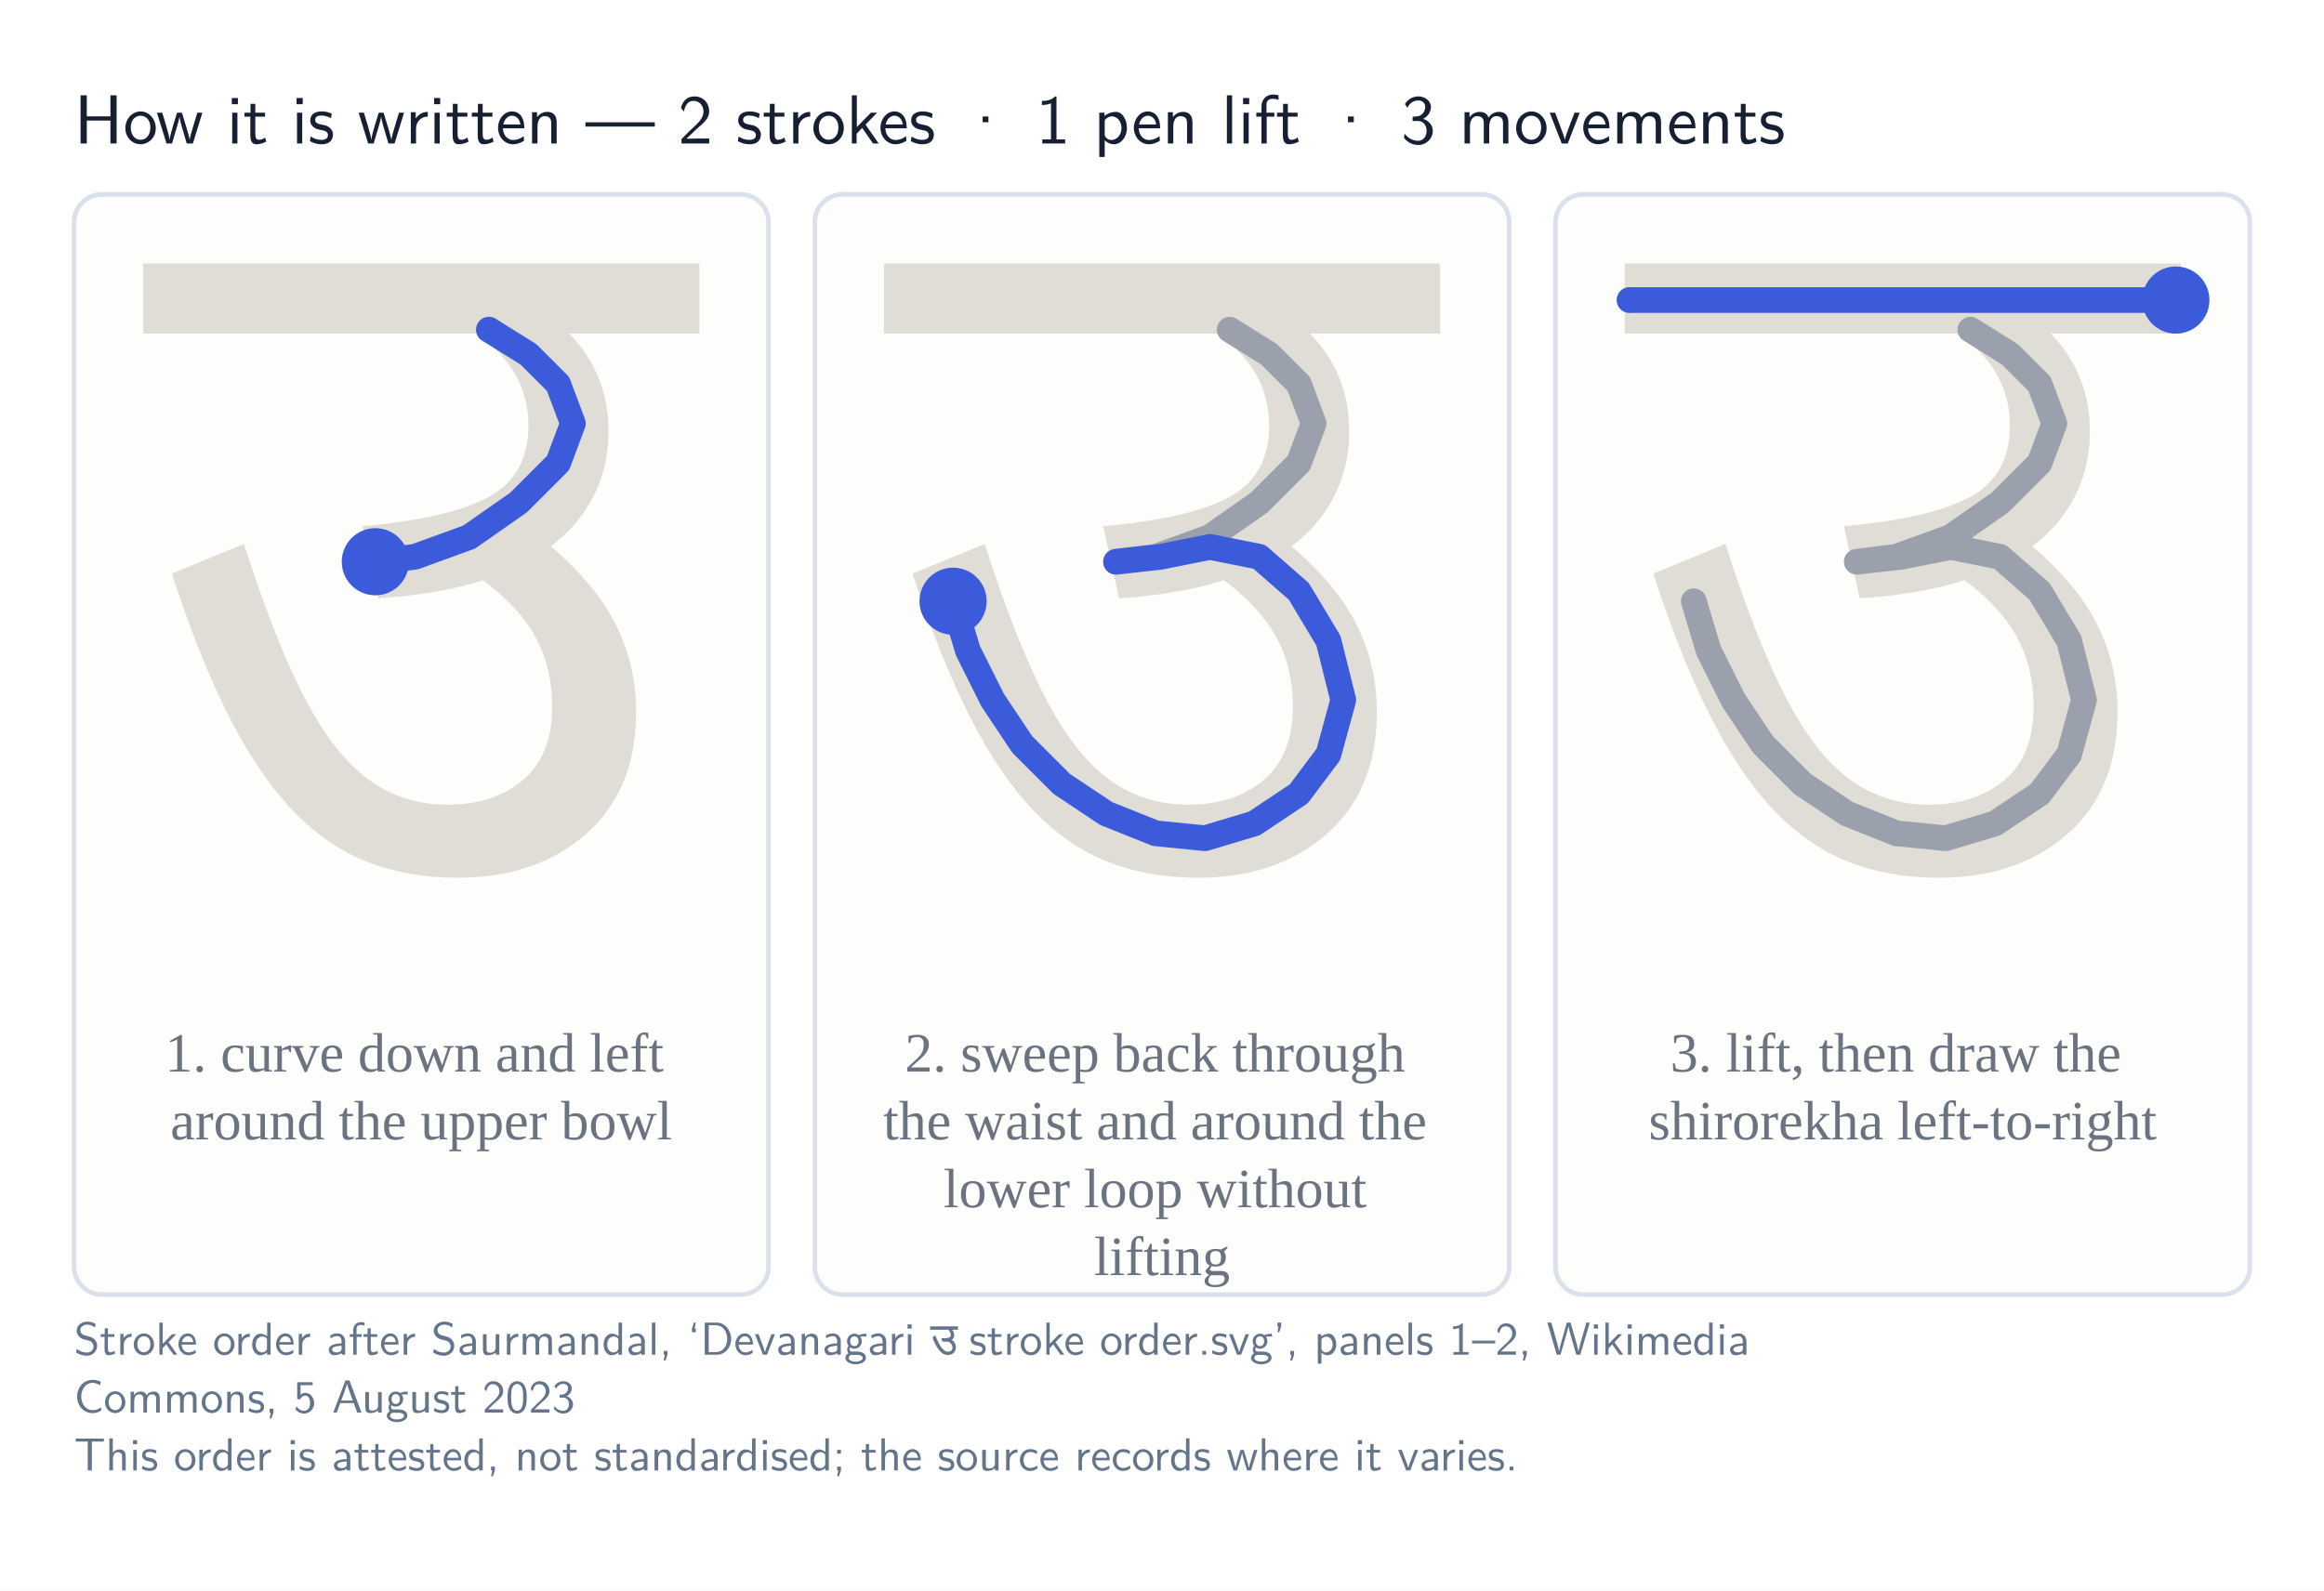
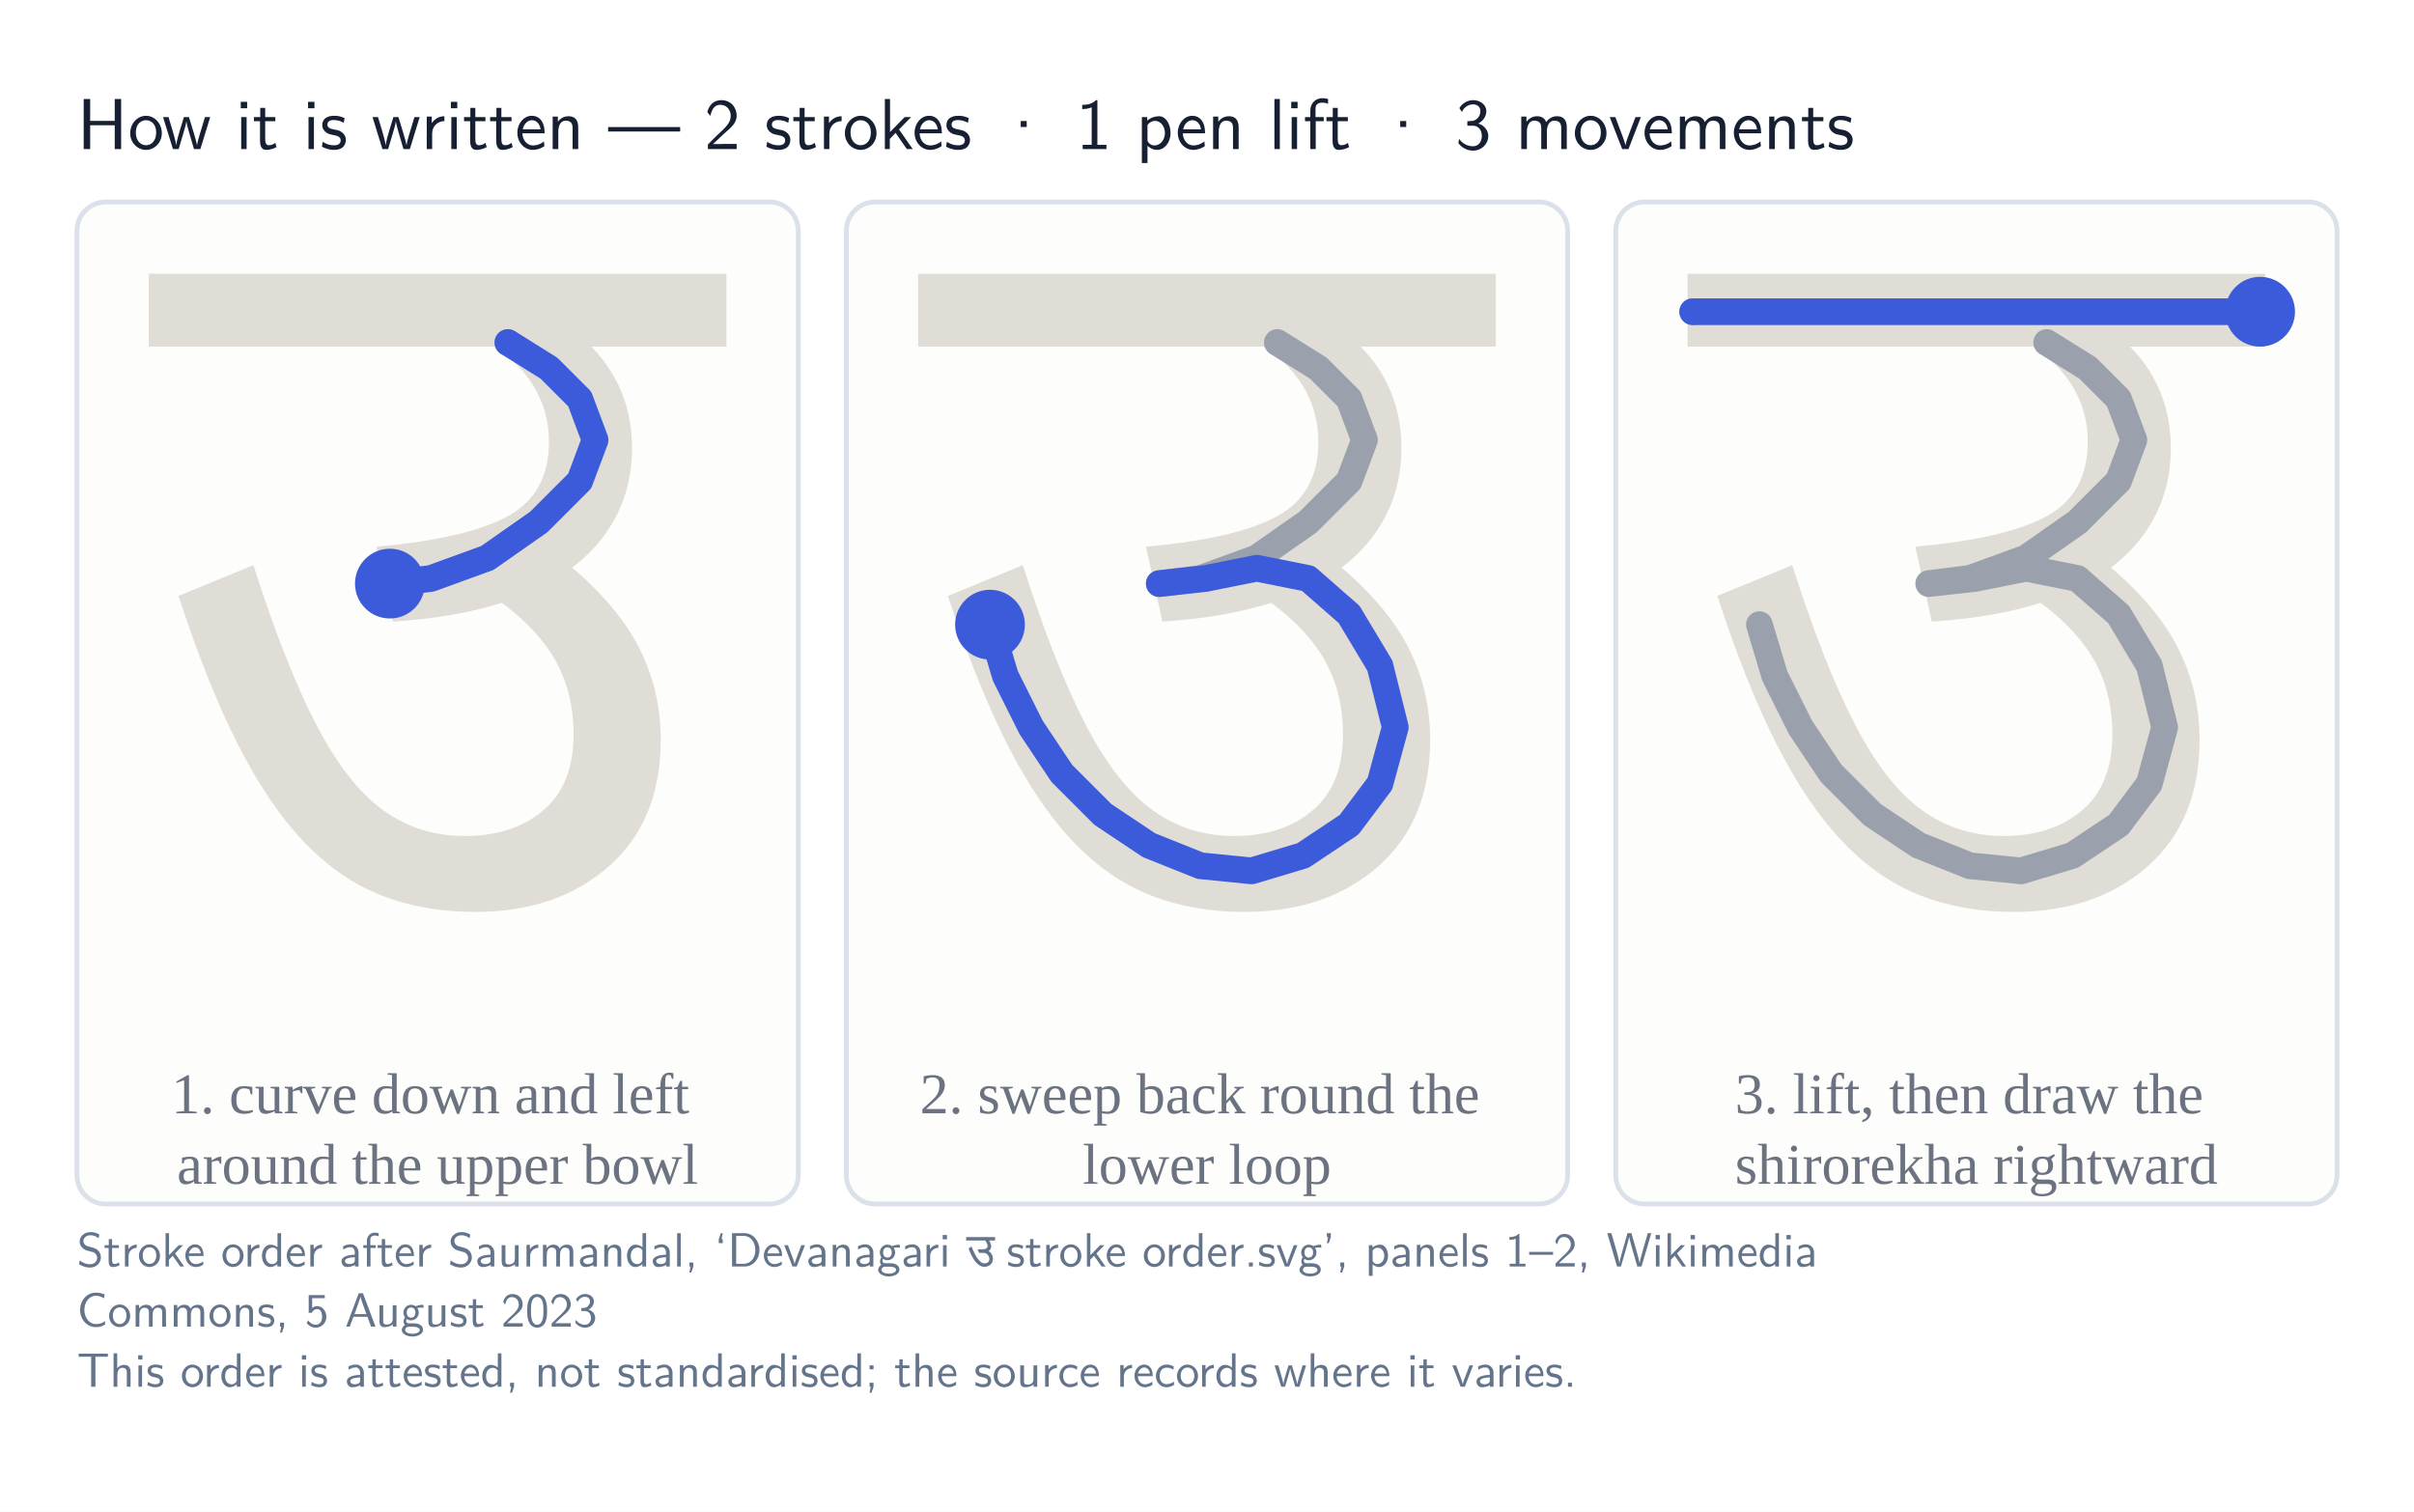
- <svg xmlns="http://www.w3.org/2000/svg" width="502" height="343.72" viewBox="0 0 502 343.72" role="img" aria-label="How to write उ: 2 strokes · 1 pen lift · 3 movements">
-   <rect x="0" y="0" width="502" height="343.72" fill="#ffffff" />
+ <svg xmlns="http://www.w3.org/2000/svg" width="502" height="314.4" viewBox="0 0 502 314.4" role="img" aria-label="How to write उ: 2 strokes · 1 pen lift · 3 movements">
+   <rect x="0" y="0" width="502" height="314.4" fill="#ffffff" />
  <text x="16" y="31" font-family="Latin Modern Sans, sans-serif" font-size="15" fill="#172033">How it is written — 2 strokes · 1 pen lift · 3 movements</text>
-   <rect x="16" y="42" width="150" height="237.72" rx="6" fill="#fdfdfc" stroke="#dbe1ea" stroke-width="1" />
-   <svg x="16" y="42" width="150" height="237.72" viewBox="-70 -692 703 1114.1" preserveAspectRatio="xMidYMid meet" overflow="hidden">
+   <rect x="16" y="42" width="150" height="208.4" rx="6" fill="#fdfdfc" stroke="#dbe1ea" stroke-width="1" />
+   <svg x="16" y="42" width="150" height="208.4" viewBox="-70 -692 703 976.7" preserveAspectRatio="xMidYMid meet" overflow="hidden">
    <g transform="scale(1,-1)">
      <path class="ductus__glyph" d="M0 622L563 622L563 551L0 551L0 622ZM418 563Q444 542 457.5 514Q471 486 471 452Q471 405 445 368.5Q419 332 367.5 310Q316 288 238 283L222 356Q311 364 350.5 386Q390 408 390 458Q390 494 368.5 522Q347 550 312 563L418 563ZM400 346Q453 304 476 261Q499 218 499 168Q499 89 448.5 44.5Q398 0 318 0Q268 0 227 16Q186 32 151.5 68Q117 104 87 163Q57 222 29 308L102 338Q133 241 163 183Q193 125 228 99.5Q263 74 308 74Q355 74 384.5 99Q414 124 414 173Q414 221 389.5 256Q365 291 317 319L400 346Z" fill="#e0ddd6" fill-rule="nonzero" />
      <path class="ductus__done" d="M350 555 L350 555" fill="none" stroke="#9aa1ad" stroke-width="26" stroke-linecap="round" stroke-linejoin="round" />
      <path class="ductus__pen" d="M350 555 L390 530 L420 500 L435 460 L420 420 L380 380 L330 345 L275 325 L235 320 L235 320" fill="none" stroke="#3b5bdb" stroke-width="26" stroke-linecap="round" stroke-linejoin="round" />
      <circle class="ductus__tip" cx="235" cy="320" r="34" fill="#3b5bdb" />
    </g>
    <text class="ductus__caption" x="281.5" y="196.3" text-anchor="middle" font-size="56.3" fill="#6b7280">
      <tspan x="281.5" y="196.3">1. curve down and left</tspan>
      <tspan x="281.5" y="265">around the upper bowl</tspan>
    </text>
  </svg>
-   <rect x="176" y="42" width="150" height="237.72" rx="6" fill="#fdfdfc" stroke="#dbe1ea" stroke-width="1" />
-   <svg x="176" y="42" width="150" height="237.72" viewBox="-70 -692 703 1114.1" preserveAspectRatio="xMidYMid meet" overflow="hidden">
+   <rect x="176" y="42" width="150" height="208.4" rx="6" fill="#fdfdfc" stroke="#dbe1ea" stroke-width="1" />
+   <svg x="176" y="42" width="150" height="208.4" viewBox="-70 -692 703 976.7" preserveAspectRatio="xMidYMid meet" overflow="hidden">
    <g transform="scale(1,-1)">
      <path class="ductus__glyph" d="M0 622L563 622L563 551L0 551L0 622ZM418 563Q444 542 457.5 514Q471 486 471 452Q471 405 445 368.5Q419 332 367.5 310Q316 288 238 283L222 356Q311 364 350.5 386Q390 408 390 458Q390 494 368.5 522Q347 550 312 563L418 563ZM400 346Q453 304 476 261Q499 218 499 168Q499 89 448.5 44.5Q398 0 318 0Q268 0 227 16Q186 32 151.5 68Q117 104 87 163Q57 222 29 308L102 338Q133 241 163 183Q193 125 228 99.5Q263 74 308 74Q355 74 384.5 99Q414 124 414 173Q414 221 389.5 256Q365 291 317 319L400 346Z" fill="#e0ddd6" fill-rule="nonzero" />
      <path class="ductus__done" d="M350 555 L390 530 L420 500 L435 460 L420 420 L380 380 L330 345 L275 325 L235 320 L235 320" fill="none" stroke="#9aa1ad" stroke-width="26" stroke-linecap="round" stroke-linejoin="round" />
      <path class="ductus__pen" d="M235 320 L280 325 L330 335 L380 325 L420 290 L450 240 L465 180 L450 125 L420 85 L375 55 L325 40 L275 45 L225 65 L180 95 L140 135 L110 180 L85 230 L70 280" fill="none" stroke="#3b5bdb" stroke-width="26" stroke-linecap="round" stroke-linejoin="round" />
      <circle class="ductus__tip" cx="70" cy="280" r="34" fill="#3b5bdb" />
    </g>
    <text class="ductus__caption" x="281.5" y="196.3" text-anchor="middle" font-size="56.3" fill="#6b7280">
-       <tspan x="281.5" y="196.3">2. sweep back through</tspan>
-       <tspan x="281.5" y="265">the waist and around the</tspan>
-       <tspan x="281.5" y="333.7">lower loop without</tspan>
-       <tspan x="281.5" y="402.4">lifting</tspan>
+       <tspan x="281.5" y="196.3">2. sweep back round the</tspan>
+       <tspan x="281.5" y="265">lower loop</tspan>
    </text>
  </svg>
-   <rect x="336" y="42" width="150" height="237.72" rx="6" fill="#fdfdfc" stroke="#dbe1ea" stroke-width="1" />
-   <svg x="336" y="42" width="150" height="237.72" viewBox="-70 -692 703 1114.1" preserveAspectRatio="xMidYMid meet" overflow="hidden">
+   <rect x="336" y="42" width="150" height="208.4" rx="6" fill="#fdfdfc" stroke="#dbe1ea" stroke-width="1" />
+   <svg x="336" y="42" width="150" height="208.4" viewBox="-70 -692 703 976.7" preserveAspectRatio="xMidYMid meet" overflow="hidden">
    <g transform="scale(1,-1)">
      <path class="ductus__glyph" d="M0 622L563 622L563 551L0 551L0 622ZM418 563Q444 542 457.5 514Q471 486 471 452Q471 405 445 368.5Q419 332 367.5 310Q316 288 238 283L222 356Q311 364 350.5 386Q390 408 390 458Q390 494 368.5 522Q347 550 312 563L418 563ZM400 346Q453 304 476 261Q499 218 499 168Q499 89 448.5 44.5Q398 0 318 0Q268 0 227 16Q186 32 151.5 68Q117 104 87 163Q57 222 29 308L102 338Q133 241 163 183Q193 125 228 99.5Q263 74 308 74Q355 74 384.5 99Q414 124 414 173Q414 221 389.5 256Q365 291 317 319L400 346Z" fill="#e0ddd6" fill-rule="nonzero" />
      <path class="ductus__done" d="M350 555 L390 530 L420 500 L435 460 L420 420 L380 380 L330 345 L275 325 L235 320 L280 325 L330 335 L380 325 L420 290 L450 240 L465 180 L450 125 L420 85 L375 55 L325 40 L275 45 L225 65 L180 95 L140 135 L110 180 L85 230 L70 280" fill="none" stroke="#9aa1ad" stroke-width="26" stroke-linecap="round" stroke-linejoin="round" />
      <path class="ductus__done" d="M5 585 L5 585" fill="none" stroke="#9aa1ad" stroke-width="26" stroke-linecap="round" stroke-linejoin="round" />
      <path class="ductus__pen" d="M5 585 L95 585 L185 585 L275 585 L365 585 L455 585 L558 585" fill="none" stroke="#3b5bdb" stroke-width="26" stroke-linecap="round" stroke-linejoin="round" />
      <circle class="ductus__tip" cx="558" cy="585" r="34" fill="#3b5bdb" />
    </g>
    <text class="ductus__caption" x="281.5" y="196.3" text-anchor="middle" font-size="56.3" fill="#6b7280">
      <tspan x="281.5" y="196.3">3. lift, then draw the</tspan>
-       <tspan x="281.5" y="265">shirorekha left-to-right</tspan>
+       <tspan x="281.5" y="265">shirorekha rightward</tspan>
    </text>
  </svg>
-   <text x="16" y="292.72" font-family="Latin Modern Sans, sans-serif" font-size="10" fill="#64748b">Stroke order after Saurmandal, ‘Devanagari उ stroke order.svg’, panels 1–2, Wikimedia</text>
-   <text x="16" y="305.22" font-family="Latin Modern Sans, sans-serif" font-size="10" fill="#64748b">Commons, 5 August 2023</text>
-   <text x="16" y="317.72" font-family="Latin Modern Sans, sans-serif" font-size="10" fill="#64748b">This order is attested, not standardised; the source records where it varies.</text>
+   <text x="16" y="263.4" font-family="Latin Modern Sans, sans-serif" font-size="10" fill="#64748b">Stroke order after Saurmandal, ‘Devanagari उ stroke order.svg’, panels 1–2, Wikimedia</text>
+   <text x="16" y="275.9" font-family="Latin Modern Sans, sans-serif" font-size="10" fill="#64748b">Commons, 5 August 2023</text>
+   <text x="16" y="288.4" font-family="Latin Modern Sans, sans-serif" font-size="10" fill="#64748b">This order is attested, not standardised; the source records where it varies.</text>
</svg>
